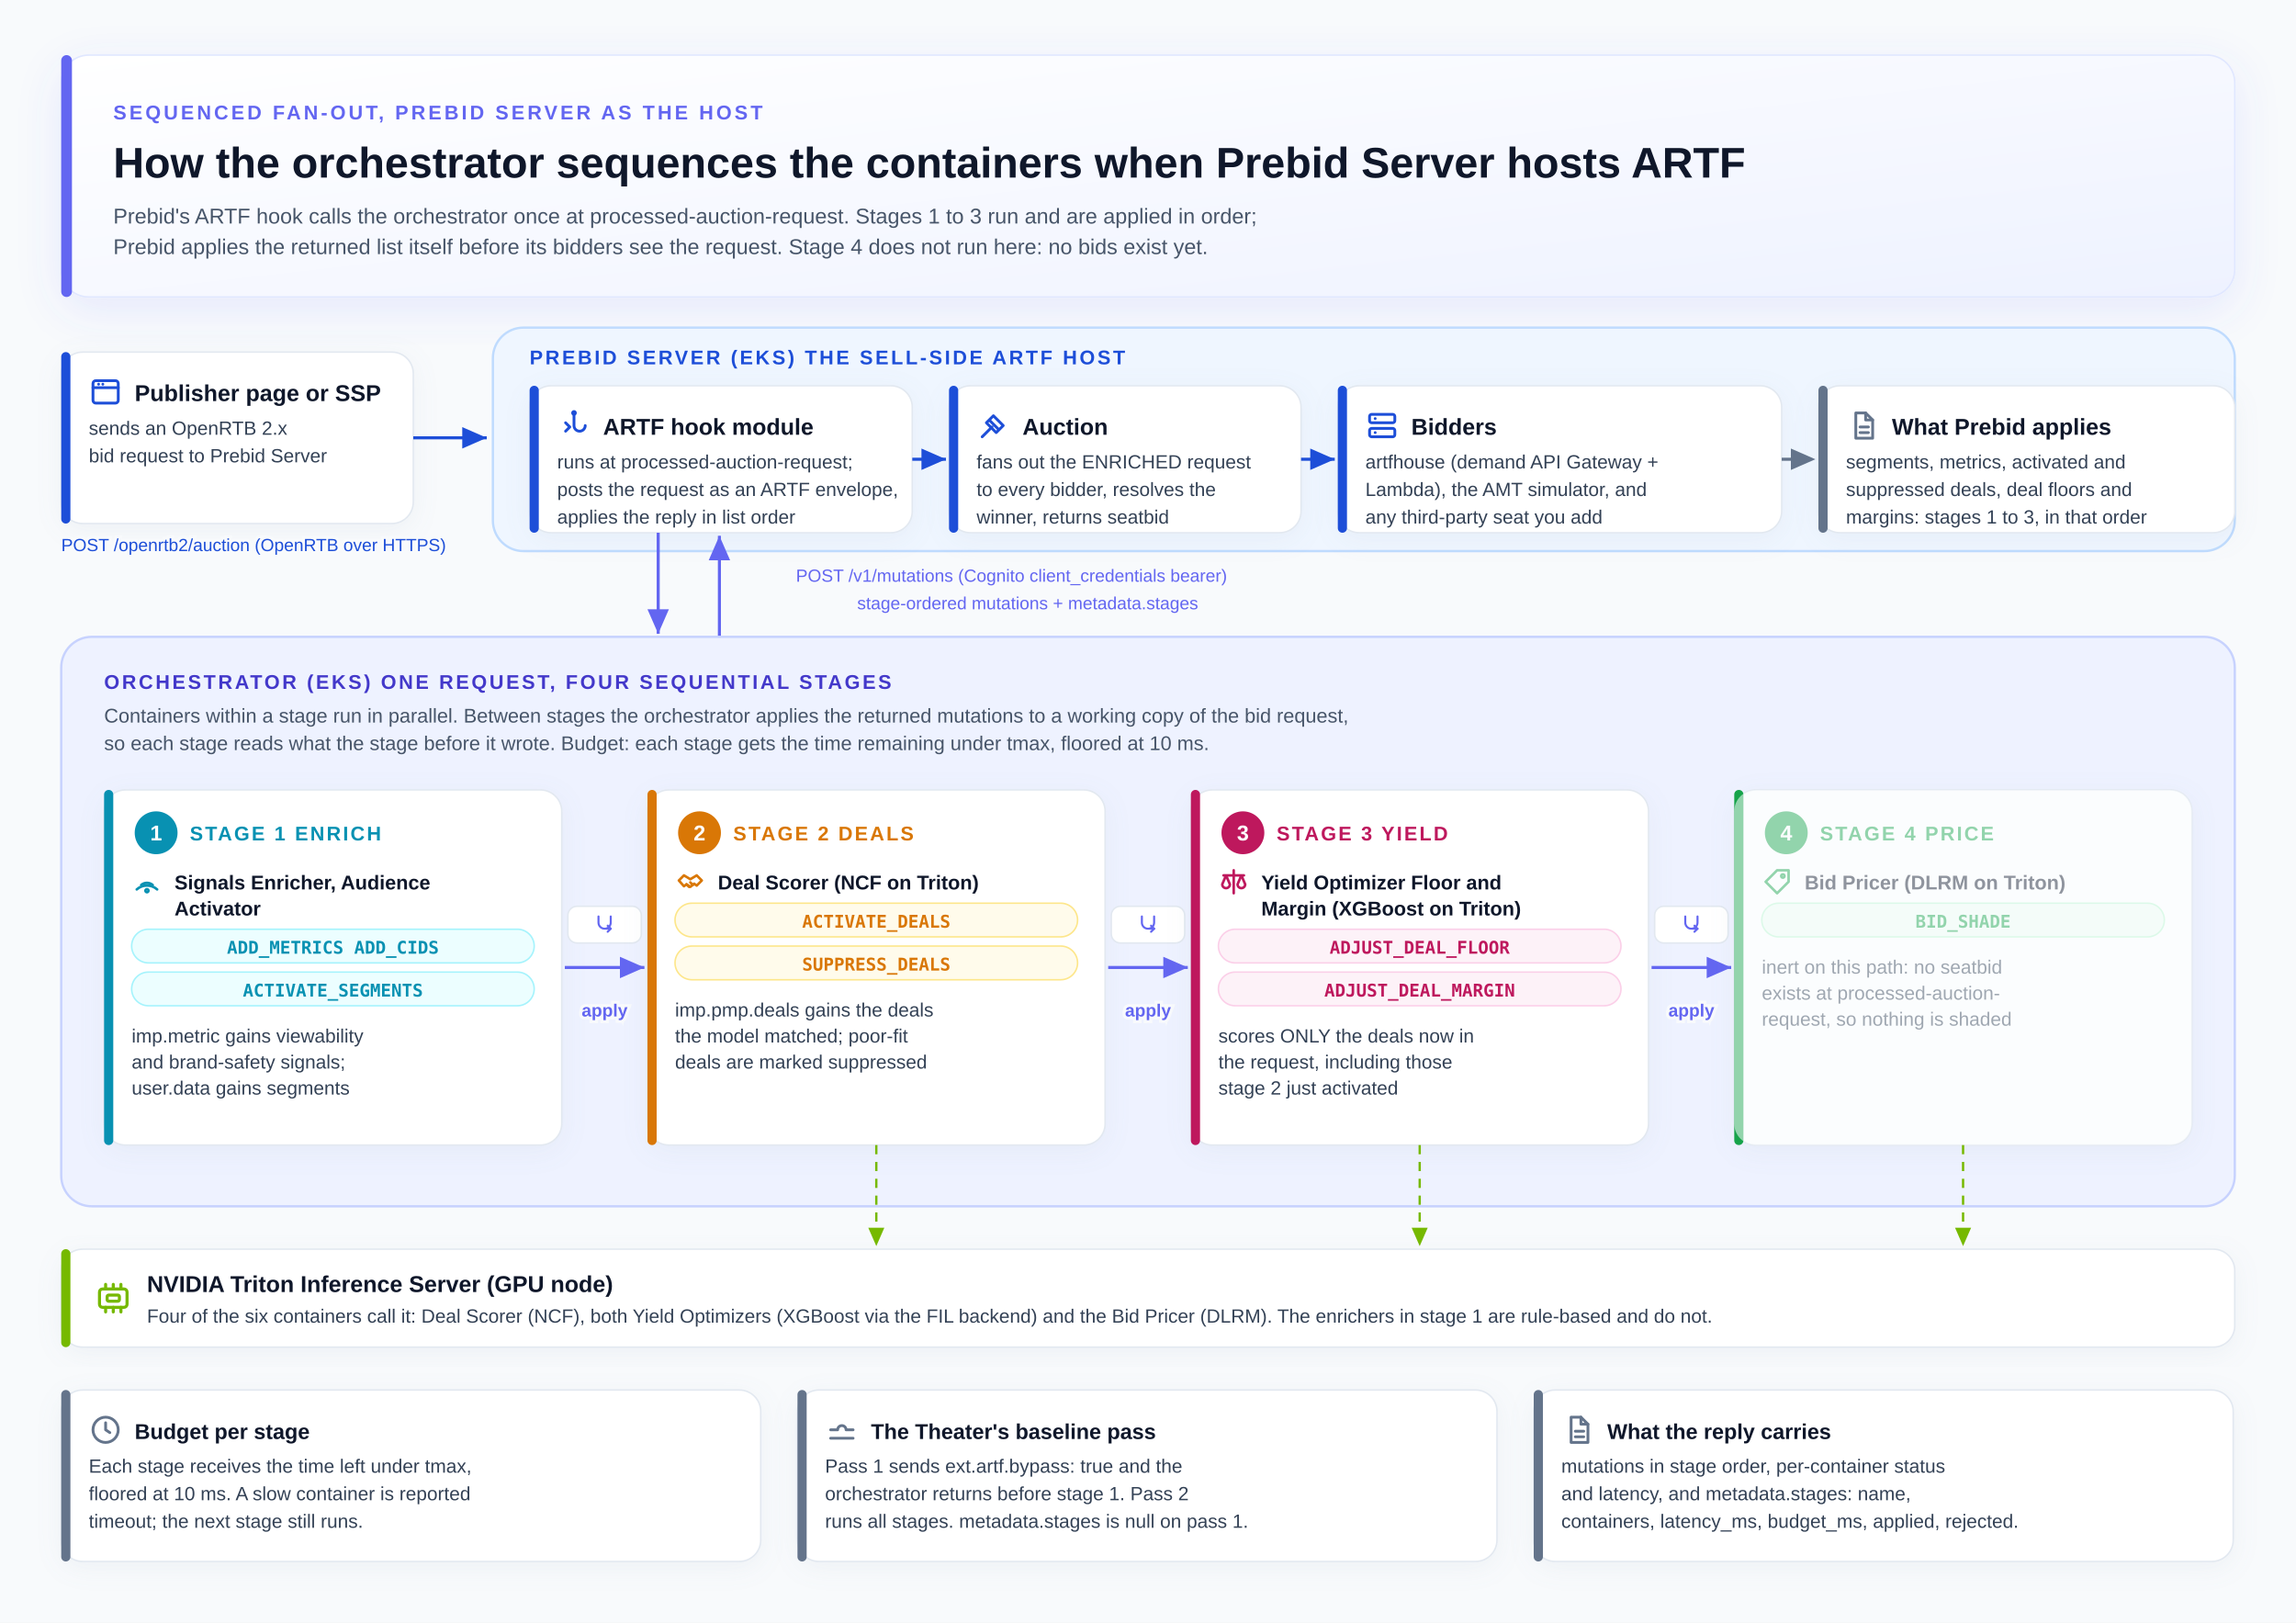
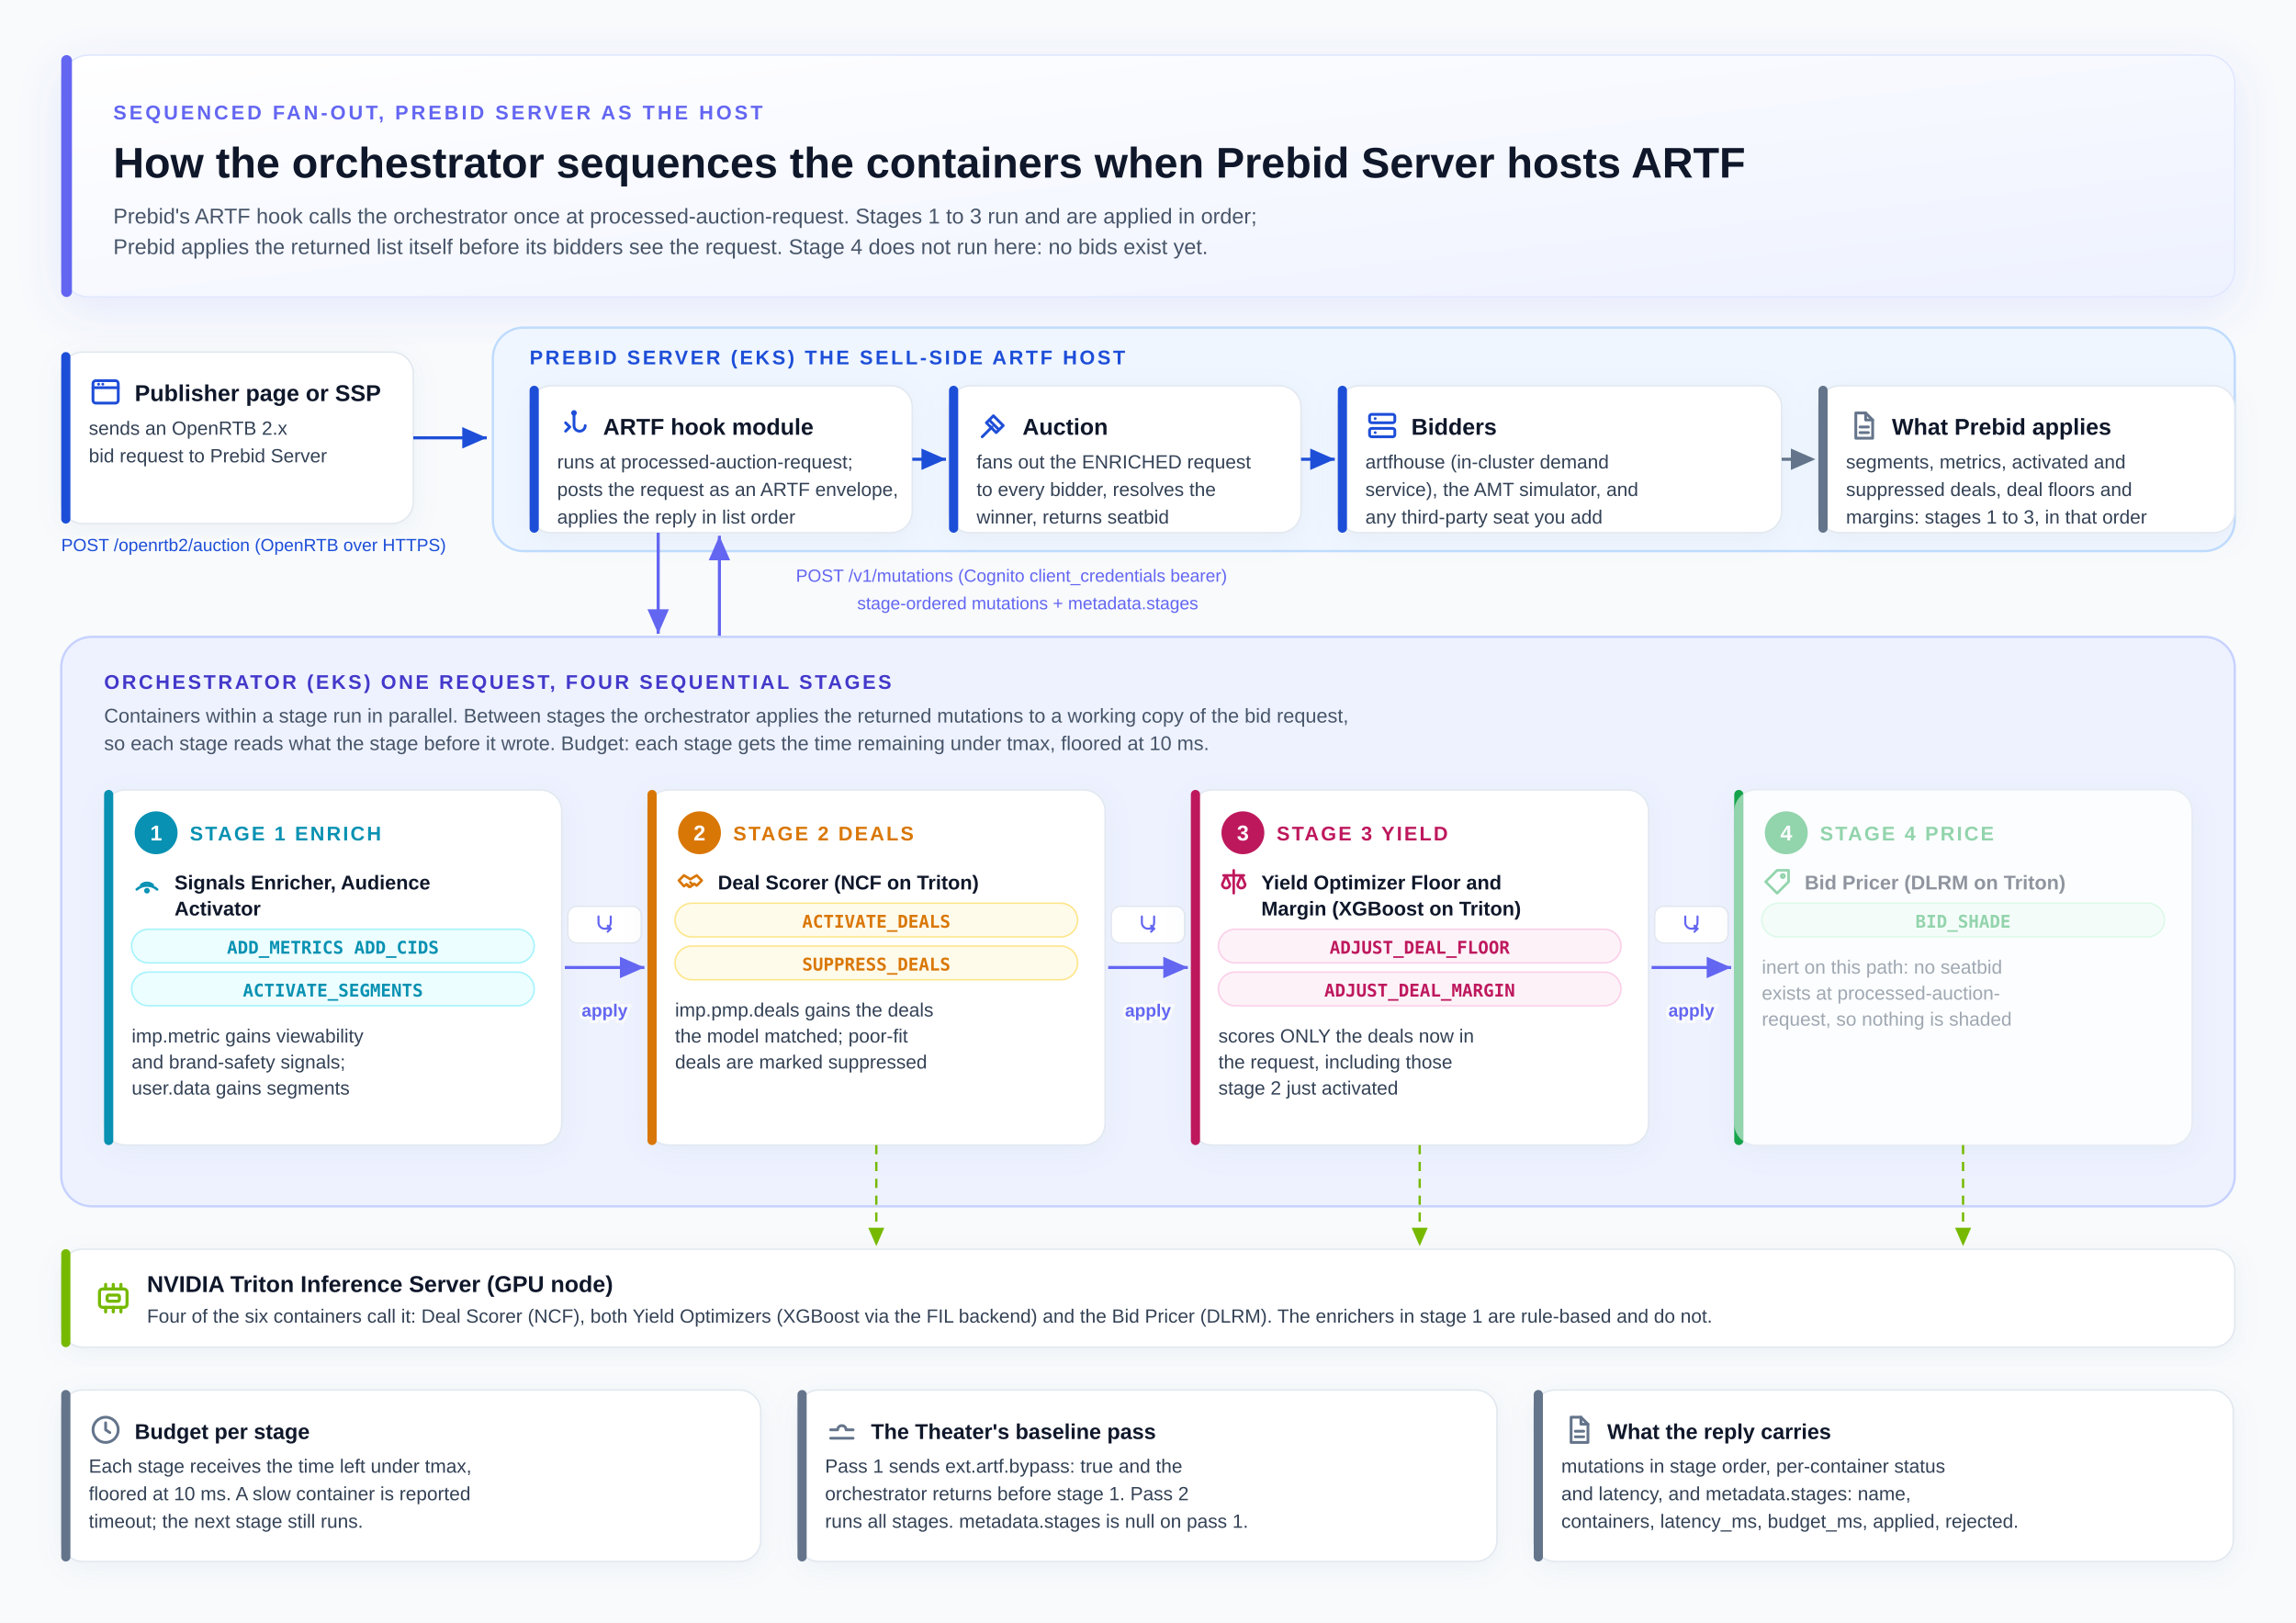
<svg xmlns="http://www.w3.org/2000/svg" width="1500" height="1060" viewBox="0 0 1500 1060" font-family="Amazon Ember, Amazon Ember Display, -apple-system, BlinkMacSystemFont, Segoe UI, Helvetica Neue, Arial, sans-serif">
  <defs>
    <filter id="amb" x="-20%" y="-20%" width="140%" height="140%">
      <feDropShadow dx="0" dy="1" stdDeviation="1" flood-color="#000000" flood-opacity="0.02" />
      <feDropShadow dx="0" dy="4" stdDeviation="8" flood-color="#94A3B8" flood-opacity="0.10" />
    </filter>
    <filter id="ambIndigo" x="-20%" y="-20%" width="140%" height="140%">
      <feDropShadow dx="0" dy="2" stdDeviation="3" flood-color="#6366F1" flood-opacity="0.10" />
      <feDropShadow dx="0" dy="8" stdDeviation="14" flood-color="#6366F1" flood-opacity="0.12" />
    </filter>
    <linearGradient id="hdr" x1="0" y1="0" x2="1" y2="1">
      <stop offset="0%" stop-color="#FFFFFF" />
      <stop offset="100%" stop-color="#EEF2FF" />
    </linearGradient>
    <marker id="arw" markerWidth="10" markerHeight="10" refX="8" refY="3.5" orient="auto">
      <path d="M0,0 L8,3.5 L0,7 Z" fill="#6366F1" />
    </marker>
    <marker id="arwBlue" markerWidth="10" markerHeight="10" refX="8" refY="3.5" orient="auto">
      <path d="M0,0 L8,3.5 L0,7 Z" fill="#1D4ED8" />
    </marker>
    <marker id="arwGrey" markerWidth="10" markerHeight="10" refX="8" refY="3.5" orient="auto">
      <path d="M0,0 L8,3.5 L0,7 Z" fill="#64748B" />
    </marker>
    <marker id="arwC" markerWidth="10" markerHeight="10" refX="8" refY="3.5" orient="auto">
      <path d="M0,0 L8,3.5 L0,7 Z" fill="#0891B2" />
    </marker>
    <marker id="arwA" markerWidth="10" markerHeight="10" refX="8" refY="3.5" orient="auto">
      <path d="M0,0 L8,3.5 L0,7 Z" fill="#D97706" />
    </marker>
    <marker id="arwR" markerWidth="10" markerHeight="10" refX="8" refY="3.5" orient="auto">
      <path d="M0,0 L8,3.5 L0,7 Z" fill="#BE185D" />
    </marker>
    <marker id="arwG" markerWidth="10" markerHeight="10" refX="8" refY="3.5" orient="auto">
      <path d="M0,0 L8,3.5 L0,7 Z" fill="#16A34A" />
    </marker>
    <marker id="arwNv" markerWidth="10" markerHeight="10" refX="8" refY="3.5" orient="auto">
      <path d="M0,0 L8,3.5 L0,7 Z" fill="#76B900" />
    </marker>
    <symbol id="ic-browser" viewBox="0 0 24 24">
      <g fill="none" stroke="currentColor" stroke-width="2" stroke-linecap="round" stroke-linejoin="round">
        <rect x="3" y="4" width="18" height="16" rx="2" />
        <path d="M3 9h18M7 6.5h.01M10 6.5h.01" />
      </g>
    </symbol>
    <symbol id="ic-server" viewBox="0 0 24 24">
      <g fill="none" stroke="currentColor" stroke-width="2" stroke-linecap="round" stroke-linejoin="round">
        <rect x="3" y="4" width="18" height="6" rx="1.5" />
        <rect x="3" y="14" width="18" height="6" rx="1.5" />
        <path d="M7 7h.01M7 17h.01" />
      </g>
    </symbol>
    <symbol id="ic-route" viewBox="0 0 24 24">
      <g fill="none" stroke="currentColor" stroke-width="2" stroke-linecap="round" stroke-linejoin="round">
        <circle cx="6" cy="18" r="2.5" />
        <circle cx="18" cy="6" r="2.5" />
        <path d="M8.5 18h5a4 4 0 0 0 4-4v-5.5" />
      </g>
    </symbol>
    <symbol id="ic-signal" viewBox="0 0 24 24">
      <g fill="none" stroke="currentColor" stroke-width="2" stroke-linecap="round" stroke-linejoin="round">
        <path d="M4 18a12 12 0 0 1 16 0M7.5 14.5a7 7 0 0 1 9 0" />
        <circle cx="12" cy="19" r="1.2" />
      </g>
    </symbol>
    <symbol id="ic-users" viewBox="0 0 24 24">
      <g fill="none" stroke="currentColor" stroke-width="2" stroke-linecap="round" stroke-linejoin="round">
        <circle cx="9" cy="8" r="3.5" />
        <path d="M2.5 20a6.5 6.5 0 0 1 13 0" />
        <circle cx="17" cy="9" r="2.5" />
        <path d="M15.5 14a5 5 0 0 1 6 5" />
      </g>
    </symbol>
    <symbol id="ic-handshake" viewBox="0 0 24 24">
      <g fill="none" stroke="currentColor" stroke-width="2" stroke-linecap="round" stroke-linejoin="round">
        <path d="M3 11l4-4 5 3 5-3 4 4-4 4-2-1.5-3 2.5-3-2-2 1.5z" />
        <path d="M9 14l2 2M12 12.5l2 2" />
      </g>
    </symbol>
    <symbol id="ic-scale" viewBox="0 0 24 24">
      <g fill="none" stroke="currentColor" stroke-width="2" stroke-linecap="round" stroke-linejoin="round">
        <path d="M12 3v18M4 7h16M6 7l-3 7a3 3 0 0 0 6 0zM18 7l-3 7a3 3 0 0 0 6 0z" />
      </g>
    </symbol>
    <symbol id="ic-tag" viewBox="0 0 24 24">
      <g fill="none" stroke="currentColor" stroke-width="2" stroke-linecap="round" stroke-linejoin="round">
        <path d="M3 12l9-9h9v9l-9 9z" />
        <circle cx="16.5" cy="7.5" r="1.3" />
      </g>
    </symbol>
    <symbol id="ic-merge" viewBox="0 0 24 24">
      <g fill="none" stroke="currentColor" stroke-width="2" stroke-linecap="round" stroke-linejoin="round">
        <path d="M6 4v6a6 6 0 0 0 6 6h6M18 4v6a6 6 0 0 1-6 6" />
        <path d="M15 13l3 3-3 3" />
      </g>
    </symbol>
    <symbol id="ic-gpu" viewBox="0 0 24 24">
      <g fill="none" stroke="currentColor" stroke-width="2" stroke-linecap="round" stroke-linejoin="round">
        <rect x="3" y="6" width="18" height="12" rx="2" />
        <rect x="8" y="10" width="8" height="4" rx="1" />
        <path d="M7 3v3M12 3v3M17 3v3M7 18v3M12 18v3M17 18v3" />
      </g>
    </symbol>
    <symbol id="ic-gavel" viewBox="0 0 24 24">
      <g fill="none" stroke="currentColor" stroke-width="2" stroke-linecap="round" stroke-linejoin="round">
        <path d="M4 20l7-7M9 8l7 7M12 5l7 7M7 10l5-5 7 7-5 5z" />
      </g>
    </symbol>
    <symbol id="ic-bypass" viewBox="0 0 24 24">
      <g fill="none" stroke="currentColor" stroke-width="2" stroke-linecap="round" stroke-linejoin="round">
        <path d="M4 12h5M15 12h5M9 12a3 3 0 0 1 6 0" />
        <path d="M4 18h16" />
      </g>
    </symbol>
    <symbol id="ic-clock" viewBox="0 0 24 24">
      <g fill="none" stroke="currentColor" stroke-width="2" stroke-linecap="round" stroke-linejoin="round">
        <circle cx="12" cy="12" r="9" />
        <path d="M12 7v5l3 2" />
      </g>
    </symbol>
    <symbol id="ic-doc" viewBox="0 0 24 24">
      <g fill="none" stroke="currentColor" stroke-width="2" stroke-linecap="round" stroke-linejoin="round">
        <path d="M7 3h7l5 5v13H7z" />
        <path d="M14 3v5h5M10 13h6M10 17h6" />
      </g>
    </symbol>
    <symbol id="ic-hook" viewBox="0 0 24 24">
      <g fill="none" stroke="currentColor" stroke-width="2" stroke-linecap="round" stroke-linejoin="round">
        <path d="M12 3v9a4 4 0 0 0 8 0" />
        <circle cx="12" cy="3" r="1" />
        <path d="M6 10l3 3-3 3" />
      </g>
    </symbol>
  </defs>
  <rect width="1500" height="1060" fill="#F8FAFC" />
  <g filter="url(#ambIndigo)">
    <rect x="40" y="36" width="1420" height="158" rx="18" fill="url(#hdr)" stroke="#E0E7FF" />
  </g>
  <rect x="40" y="36" width="7" height="158" rx="3.5" fill="#6366F1" />
  <text x="74" y="78" font-size="13" font-weight="700" fill="#6366F1" text-anchor="start" letter-spacing="0.14em">SEQUENCED FAN-OUT, PREBID SERVER AS THE HOST</text>
  <text x="74" y="116" font-size="28" font-weight="700" fill="#0F172A" text-anchor="start">How the orchestrator sequences the containers when Prebid Server hosts ARTF</text>
  <text x="74" y="146" font-size="14" font-weight="400" fill="#475569" text-anchor="start">Prebid's ARTF hook calls the orchestrator once at processed-auction-request. Stages 1 to 3 run and are applied in order;</text>
  <text x="74" y="166" font-size="14" font-weight="400" fill="#475569" text-anchor="start">Prebid applies the returned list itself before its bidders see the request. Stage 4 does not run here: no bids exist yet.</text>
  <g filter="url(#amb)">
    <rect x="40" y="230" width="230" height="112" rx="14" fill="#FFFFFF" stroke="#E2E8F0" />
  </g>
  <rect x="40" y="230" width="6" height="112" rx="3" fill="#1D4ED8" />
  <use href="#ic-browser" x="58" y="245" width="22" height="22" color="#1D4ED8" />
  <text x="88" y="262" font-size="15" font-weight="700" fill="#0F172A" text-anchor="start">Publisher page or SSP</text>
  <text x="58" y="284" font-size="12.5" font-weight="400" fill="#334155" text-anchor="start">sends an OpenRTB 2.x</text>
  <text x="58" y="302" font-size="12.5" font-weight="400" fill="#334155" text-anchor="start">bid request to Prebid Server</text>
  <path d="M270 286 L318 286" stroke="#1D4ED8" stroke-width="2" fill="none" marker-end="url(#arwBlue)" />
  <text x="40" y="360" font-size="11.5" font-weight="500" fill="#1D4ED8" text-anchor="start" stroke="#F8FAFC" stroke-width="4" paint-order="stroke">POST /openrtb2/auction  (OpenRTB over HTTPS)</text>
  <rect x="322" y="214" width="1138" height="146" rx="20" fill="#EFF6FF" stroke="#BFDBFE" stroke-width="1.5" />
  <text x="346" y="238" font-size="13" font-weight="700" fill="#1D4ED8" text-anchor="start" letter-spacing="0.12em">PREBID SERVER (EKS)   THE SELL-SIDE ARTF HOST</text>
  <g filter="url(#amb)">
    <rect x="346" y="252" width="250" height="96" rx="14" fill="#FFFFFF" stroke="#E2E8F0" />
  </g>
  <rect x="346" y="252" width="6" height="96" rx="3" fill="#1D4ED8" />
  <use href="#ic-hook" x="364" y="267" width="22" height="22" color="#1D4ED8" />
  <text x="394" y="284" font-size="15" font-weight="700" fill="#0F172A" text-anchor="start">ARTF hook module</text>
  <text x="364" y="306" font-size="12.5" font-weight="400" fill="#334155" text-anchor="start">runs at processed-auction-request;</text>
  <text x="364" y="324" font-size="12.5" font-weight="400" fill="#334155" text-anchor="start">posts the request as an ARTF envelope,</text>
  <text x="364" y="342" font-size="12.5" font-weight="400" fill="#334155" text-anchor="start">applies the reply in list order</text>
  <g filter="url(#amb)">
    <rect x="620" y="252" width="230" height="96" rx="14" fill="#FFFFFF" stroke="#E2E8F0" />
  </g>
  <rect x="620" y="252" width="6" height="96" rx="3" fill="#1D4ED8" />
  <use href="#ic-gavel" x="638" y="267" width="22" height="22" color="#1D4ED8" />
  <text x="668" y="284" font-size="15" font-weight="700" fill="#0F172A" text-anchor="start">Auction</text>
  <text x="638" y="306" font-size="12.5" font-weight="400" fill="#334155" text-anchor="start">fans out the ENRICHED request</text>
  <text x="638" y="324" font-size="12.5" font-weight="400" fill="#334155" text-anchor="start">to every bidder, resolves the</text>
  <text x="638" y="342" font-size="12.5" font-weight="400" fill="#334155" text-anchor="start">winner, returns seatbid</text>
  <g filter="url(#amb)">
    <rect x="874" y="252" width="290" height="96" rx="14" fill="#FFFFFF" stroke="#E2E8F0" />
  </g>
  <rect x="874" y="252" width="6" height="96" rx="3" fill="#1D4ED8" />
  <use href="#ic-server" x="892" y="267" width="22" height="22" color="#1D4ED8" />
  <text x="922" y="284" font-size="15" font-weight="700" fill="#0F172A" text-anchor="start">Bidders</text>
-   <text x="892" y="306" font-size="12.5" font-weight="400" fill="#334155" text-anchor="start">artfhouse (demand API Gateway +</text>
-   <text x="892" y="324" font-size="12.5" font-weight="400" fill="#334155" text-anchor="start">Lambda), the AMT simulator, and</text>
+   <text x="892" y="306" font-size="12.5" font-weight="400" fill="#334155" text-anchor="start">artfhouse (in-cluster demand</text>
+   <text x="892" y="324" font-size="12.5" font-weight="400" fill="#334155" text-anchor="start">service), the AMT simulator, and</text>
  <text x="892" y="342" font-size="12.5" font-weight="400" fill="#334155" text-anchor="start">any third-party seat you add</text>
  <g filter="url(#amb)">
    <rect x="1188" y="252" width="272" height="96" rx="14" fill="#FFFFFF" stroke="#E2E8F0" />
  </g>
  <rect x="1188" y="252" width="6" height="96" rx="3" fill="#64748B" />
  <use href="#ic-doc" x="1206" y="267" width="22" height="22" color="#64748B" />
  <text x="1236" y="284" font-size="15" font-weight="700" fill="#0F172A" text-anchor="start">What Prebid applies</text>
  <text x="1206" y="306" font-size="12.5" font-weight="400" fill="#334155" text-anchor="start">segments, metrics, activated and</text>
  <text x="1206" y="324" font-size="12.5" font-weight="400" fill="#334155" text-anchor="start">suppressed deals, deal floors and</text>
  <text x="1206" y="342" font-size="12.5" font-weight="400" fill="#334155" text-anchor="start">margins: stages 1 to 3, in that order</text>
  <path d="M596 300 L618 300" stroke="#1D4ED8" stroke-width="2" fill="none" marker-end="url(#arwBlue)" />
  <path d="M850 300 L872 300" stroke="#1D4ED8" stroke-width="2" fill="none" marker-end="url(#arwBlue)" />
  <path d="M1164 300 L1186 300" stroke="#64748B" stroke-width="2" fill="none" marker-end="url(#arwGrey)" stroke-dasharray="6 5" />
  <path d="M430 348 L430 414" stroke="#6366F1" stroke-width="2" fill="none" marker-end="url(#arw)" />
  <text x="520" y="380" font-size="11.5" font-weight="500" fill="#6366F1" text-anchor="start" stroke="#F8FAFC" stroke-width="4" paint-order="stroke">POST /v1/mutations  (Cognito client_credentials bearer)</text>
  <path d="M470 416 L470 350" stroke="#6366F1" stroke-width="2" fill="none" marker-end="url(#arw)" />
  <text x="560" y="398" font-size="11.5" font-weight="500" fill="#6366F1" text-anchor="start" stroke="#F8FAFC" stroke-width="4" paint-order="stroke">stage-ordered mutations + metadata.stages</text>
  <rect x="40" y="416" width="1420" height="372" rx="20" fill="#EEF2FF" stroke="#C7D2FE" stroke-width="1.5" />
  <text x="68" y="450" font-size="13" font-weight="700" fill="#4338CA" text-anchor="start" letter-spacing="0.12em">ORCHESTRATOR (EKS)   ONE REQUEST, FOUR SEQUENTIAL STAGES</text>
  <text x="68" y="472" font-size="13" font-weight="400" fill="#475569" text-anchor="start">Containers within a stage run in parallel. Between stages the orchestrator applies the returned mutations to a working copy of the bid request,</text>
  <text x="68" y="490" font-size="13" font-weight="400" fill="#475569" text-anchor="start">so each stage reads what the stage before it wrote. Budget: each stage gets the time remaining under tmax, floored at 10 ms.</text>
  <g filter="url(#amb)">
    <rect x="68" y="516" width="299" height="232" rx="14" fill="#FFFFFF" stroke="#E2E8F0" />
  </g>
  <rect x="68" y="516" width="6" height="232" rx="3" fill="#0891B2" />
  <circle cx="102" cy="544" r="14" fill="#0891B2" />
  <text x="102" y="549" font-size="14" font-weight="700" fill="#FFFFFF" text-anchor="middle">1</text>
  <text x="124" y="549" font-size="13" font-weight="700" fill="#0891B2" text-anchor="start" letter-spacing="0.10em">STAGE 1  ENRICH</text>
  <use href="#ic-signal" x="86" y="566" width="20" height="20" color="#0891B2" />
  <text x="114" y="581" font-size="13" font-weight="700" fill="#0F172A" text-anchor="start">Signals Enricher, Audience</text>
  <text x="114" y="598" font-size="13" font-weight="700" fill="#0F172A" text-anchor="start">Activator</text>
  <rect x="86" y="607" width="263" height="22" rx="11" fill="#ECFEFF" stroke="#A5F3FC" />
  <text x="217.5" y="623" font-size="11.5" font-weight="600" fill="#0891B2" text-anchor="middle" font-family="ui-monospace, SFMono-Regular, Menlo, monospace">ADD_METRICS  ADD_CIDS</text>
  <rect x="86" y="635" width="263" height="22" rx="11" fill="#ECFEFF" stroke="#A5F3FC" />
  <text x="217.5" y="651" font-size="11.5" font-weight="600" fill="#0891B2" text-anchor="middle" font-family="ui-monospace, SFMono-Regular, Menlo, monospace">ACTIVATE_SEGMENTS</text>
  <text x="86" y="681" font-size="12.5" font-weight="400" fill="#334155" text-anchor="start">imp.metric gains viewability</text>
  <text x="86" y="698" font-size="12.5" font-weight="400" fill="#334155" text-anchor="start">and brand-safety signals;</text>
  <text x="86" y="715" font-size="12.5" font-weight="400" fill="#334155" text-anchor="start">user.data gains segments</text>
  <path d="M369 632.0 L421 632.0" stroke="#6366F1" stroke-width="2" fill="none" marker-end="url(#arw)" />
  <rect x="371" y="592.0" width="48" height="24" rx="6" fill="#FFFFFF" stroke="#E2E8F0" />
  <use href="#ic-merge" x="387.0" y="596.0" width="16" height="16" color="#6366F1" />
  <text x="395.0" y="664.0" font-size="11.5" font-weight="600" fill="#6366F1" text-anchor="middle" stroke="#F8FAFC" stroke-width="4" paint-order="stroke">apply</text>
  <g filter="url(#amb)">
    <rect x="423" y="516" width="299" height="232" rx="14" fill="#FFFFFF" stroke="#E2E8F0" />
  </g>
  <rect x="423" y="516" width="6" height="232" rx="3" fill="#D97706" />
  <circle cx="457" cy="544" r="14" fill="#D97706" />
  <text x="457" y="549" font-size="14" font-weight="700" fill="#FFFFFF" text-anchor="middle">2</text>
  <text x="479" y="549" font-size="13" font-weight="700" fill="#D97706" text-anchor="start" letter-spacing="0.10em">STAGE 2  DEALS</text>
  <use href="#ic-handshake" x="441" y="566" width="20" height="20" color="#D97706" />
  <text x="469" y="581" font-size="13" font-weight="700" fill="#0F172A" text-anchor="start">Deal Scorer (NCF on Triton)</text>
  <rect x="441" y="590" width="263" height="22" rx="11" fill="#FFFBEB" stroke="#FDE68A" />
  <text x="572.5" y="606" font-size="11.5" font-weight="600" fill="#D97706" text-anchor="middle" font-family="ui-monospace, SFMono-Regular, Menlo, monospace">ACTIVATE_DEALS</text>
  <rect x="441" y="618" width="263" height="22" rx="11" fill="#FFFBEB" stroke="#FDE68A" />
  <text x="572.5" y="634" font-size="11.5" font-weight="600" fill="#D97706" text-anchor="middle" font-family="ui-monospace, SFMono-Regular, Menlo, monospace">SUPPRESS_DEALS</text>
  <text x="441" y="664" font-size="12.5" font-weight="400" fill="#334155" text-anchor="start">imp.pmp.deals gains the deals</text>
  <text x="441" y="681" font-size="12.5" font-weight="400" fill="#334155" text-anchor="start">the model matched; poor-fit</text>
  <text x="441" y="698" font-size="12.5" font-weight="400" fill="#334155" text-anchor="start">deals are marked suppressed</text>
  <path d="M724 632.0 L776 632.0" stroke="#6366F1" stroke-width="2" fill="none" marker-end="url(#arw)" />
  <rect x="726" y="592.0" width="48" height="24" rx="6" fill="#FFFFFF" stroke="#E2E8F0" />
  <use href="#ic-merge" x="742.0" y="596.0" width="16" height="16" color="#6366F1" />
  <text x="750.0" y="664.0" font-size="11.5" font-weight="600" fill="#6366F1" text-anchor="middle" stroke="#F8FAFC" stroke-width="4" paint-order="stroke">apply</text>
  <g filter="url(#amb)">
    <rect x="778" y="516" width="299" height="232" rx="14" fill="#FFFFFF" stroke="#E2E8F0" />
  </g>
  <rect x="778" y="516" width="6" height="232" rx="3" fill="#BE185D" />
  <circle cx="812" cy="544" r="14" fill="#BE185D" />
  <text x="812" y="549" font-size="14" font-weight="700" fill="#FFFFFF" text-anchor="middle">3</text>
  <text x="834" y="549" font-size="13" font-weight="700" fill="#BE185D" text-anchor="start" letter-spacing="0.10em">STAGE 3  YIELD</text>
  <use href="#ic-scale" x="796" y="566" width="20" height="20" color="#BE185D" />
  <text x="824" y="581" font-size="13" font-weight="700" fill="#0F172A" text-anchor="start">Yield Optimizer Floor and</text>
  <text x="824" y="598" font-size="13" font-weight="700" fill="#0F172A" text-anchor="start">Margin (XGBoost on Triton)</text>
  <rect x="796" y="607" width="263" height="22" rx="11" fill="#FDF2F8" stroke="#FBCFE8" />
  <text x="927.5" y="623" font-size="11.5" font-weight="600" fill="#BE185D" text-anchor="middle" font-family="ui-monospace, SFMono-Regular, Menlo, monospace">ADJUST_DEAL_FLOOR</text>
  <rect x="796" y="635" width="263" height="22" rx="11" fill="#FDF2F8" stroke="#FBCFE8" />
  <text x="927.5" y="651" font-size="11.5" font-weight="600" fill="#BE185D" text-anchor="middle" font-family="ui-monospace, SFMono-Regular, Menlo, monospace">ADJUST_DEAL_MARGIN</text>
  <text x="796" y="681" font-size="12.5" font-weight="400" fill="#334155" text-anchor="start">scores ONLY the deals now in</text>
  <text x="796" y="698" font-size="12.5" font-weight="400" fill="#334155" text-anchor="start">the request, including those</text>
  <text x="796" y="715" font-size="12.5" font-weight="400" fill="#334155" text-anchor="start">stage 2 just activated</text>
  <path d="M1079 632.0 L1131 632.0" stroke="#6366F1" stroke-width="2" fill="none" marker-end="url(#arw)" />
  <rect x="1081" y="592.0" width="48" height="24" rx="6" fill="#FFFFFF" stroke="#E2E8F0" />
  <use href="#ic-merge" x="1097.0" y="596.0" width="16" height="16" color="#6366F1" />
  <text x="1105.0" y="664.0" font-size="11.5" font-weight="600" fill="#6366F1" text-anchor="middle" stroke="#F8FAFC" stroke-width="4" paint-order="stroke">apply</text>
  <g filter="url(#amb)">
    <rect x="1133" y="516" width="299" height="232" rx="14" fill="#FFFFFF" stroke="#E2E8F0" />
  </g>
  <rect x="1133" y="516" width="6" height="232" rx="3" fill="#16A34A" />
  <circle cx="1167" cy="544" r="14" fill="#16A34A" />
  <text x="1167" y="549" font-size="14" font-weight="700" fill="#FFFFFF" text-anchor="middle">4</text>
  <text x="1189" y="549" font-size="13" font-weight="700" fill="#16A34A" text-anchor="start" letter-spacing="0.10em">STAGE 4  PRICE</text>
  <use href="#ic-tag" x="1151" y="566" width="20" height="20" color="#16A34A" />
  <text x="1179" y="581" font-size="13" font-weight="700" fill="#0F172A" text-anchor="start">Bid Pricer (DLRM on Triton)</text>
  <rect x="1151" y="590" width="263" height="22" rx="11" fill="#F0FDF4" stroke="#BBF7D0" />
  <text x="1282.5" y="606" font-size="11.5" font-weight="600" fill="#16A34A" text-anchor="middle" font-family="ui-monospace, SFMono-Regular, Menlo, monospace">BID_SHADE</text>
  <text x="1151" y="636" font-size="12.5" font-weight="400" fill="#334155" text-anchor="start">inert on this path: no seatbid</text>
  <text x="1151" y="653" font-size="12.5" font-weight="400" fill="#334155" text-anchor="start">exists at processed-auction-</text>
  <text x="1151" y="670" font-size="12.5" font-weight="400" fill="#334155" text-anchor="start">request, so nothing is shaded</text>
  <rect x="1133" y="516" width="299" height="232" rx="14" fill="#F8FAFC" fill-opacity="0.55" />
  <g filter="url(#amb)">
    <rect x="40" y="816" width="1420" height="64" rx="14" fill="#FFFFFF" stroke="#E2E8F0" />
  </g>
  <rect x="40" y="816" width="6" height="64" rx="3" fill="#76B900" />
  <use href="#ic-gpu" x="62" y="836" width="24" height="24" color="#76B900" />
  <text x="96" y="844" font-size="15" font-weight="700" fill="#0F172A" text-anchor="start">NVIDIA Triton Inference Server (GPU node)</text>
  <text x="96" y="864" font-size="12.5" font-weight="400" fill="#334155" text-anchor="start">Four of the six containers call it: Deal Scorer (NCF), both Yield Optimizers (XGBoost via the FIL backend) and the Bid Pricer (DLRM). The enrichers in stage 1 are rule-based and do not.</text>
  <path d="M572.5 748 L572.5 814" stroke="#76B900" stroke-width="1.5" fill="none" marker-end="url(#arwNv)" stroke-dasharray="6 5" />
  <path d="M927.5 748 L927.5 814" stroke="#76B900" stroke-width="1.5" fill="none" marker-end="url(#arwNv)" stroke-dasharray="6 5" />
  <path d="M1282.5 748 L1282.5 814" stroke="#76B900" stroke-width="1.5" fill="none" marker-end="url(#arwNv)" stroke-dasharray="6 5" />
  <g filter="url(#amb)">
    <rect x="40" y="908" width="457" height="112" rx="14" fill="#FFFFFF" stroke="#E2E8F0" />
  </g>
  <rect x="40" y="908" width="6" height="112" rx="3" fill="#64748B" />
  <use href="#ic-clock" x="58" y="923" width="22" height="22" color="#64748B" />
  <text x="88" y="940" font-size="14" font-weight="700" fill="#0F172A" text-anchor="start">Budget per stage</text>
  <text x="58" y="962" font-size="12.5" font-weight="400" fill="#334155" text-anchor="start">Each stage receives the time left under tmax,</text>
  <text x="58" y="980" font-size="12.5" font-weight="400" fill="#334155" text-anchor="start">floored at 10 ms. A slow container is reported</text>
  <text x="58" y="998" font-size="12.5" font-weight="400" fill="#334155" text-anchor="start">timeout; the next stage still runs.</text>
  <g filter="url(#amb)">
    <rect x="521" y="908" width="457" height="112" rx="14" fill="#FFFFFF" stroke="#E2E8F0" />
  </g>
  <rect x="521" y="908" width="6" height="112" rx="3" fill="#64748B" />
  <use href="#ic-bypass" x="539" y="923" width="22" height="22" color="#64748B" />
  <text x="569" y="940" font-size="14" font-weight="700" fill="#0F172A" text-anchor="start">The Theater's baseline pass</text>
  <text x="539" y="962" font-size="12.5" font-weight="400" fill="#334155" text-anchor="start">Pass 1 sends ext.artf.bypass: true and the</text>
  <text x="539" y="980" font-size="12.5" font-weight="400" fill="#334155" text-anchor="start">orchestrator returns before stage 1. Pass 2</text>
  <text x="539" y="998" font-size="12.5" font-weight="400" fill="#334155" text-anchor="start">runs all stages. metadata.stages is null on pass 1.</text>
  <g filter="url(#amb)">
    <rect x="1002" y="908" width="457" height="112" rx="14" fill="#FFFFFF" stroke="#E2E8F0" />
  </g>
  <rect x="1002" y="908" width="6" height="112" rx="3" fill="#64748B" />
  <use href="#ic-doc" x="1020" y="923" width="22" height="22" color="#64748B" />
  <text x="1050" y="940" font-size="14" font-weight="700" fill="#0F172A" text-anchor="start">What the reply carries</text>
  <text x="1020" y="962" font-size="12.5" font-weight="400" fill="#334155" text-anchor="start">mutations in stage order, per-container status</text>
  <text x="1020" y="980" font-size="12.5" font-weight="400" fill="#334155" text-anchor="start">and latency, and metadata.stages: name,</text>
  <text x="1020" y="998" font-size="12.5" font-weight="400" fill="#334155" text-anchor="start">containers, latency_ms, budget_ms, applied, rejected.</text>
</svg>
